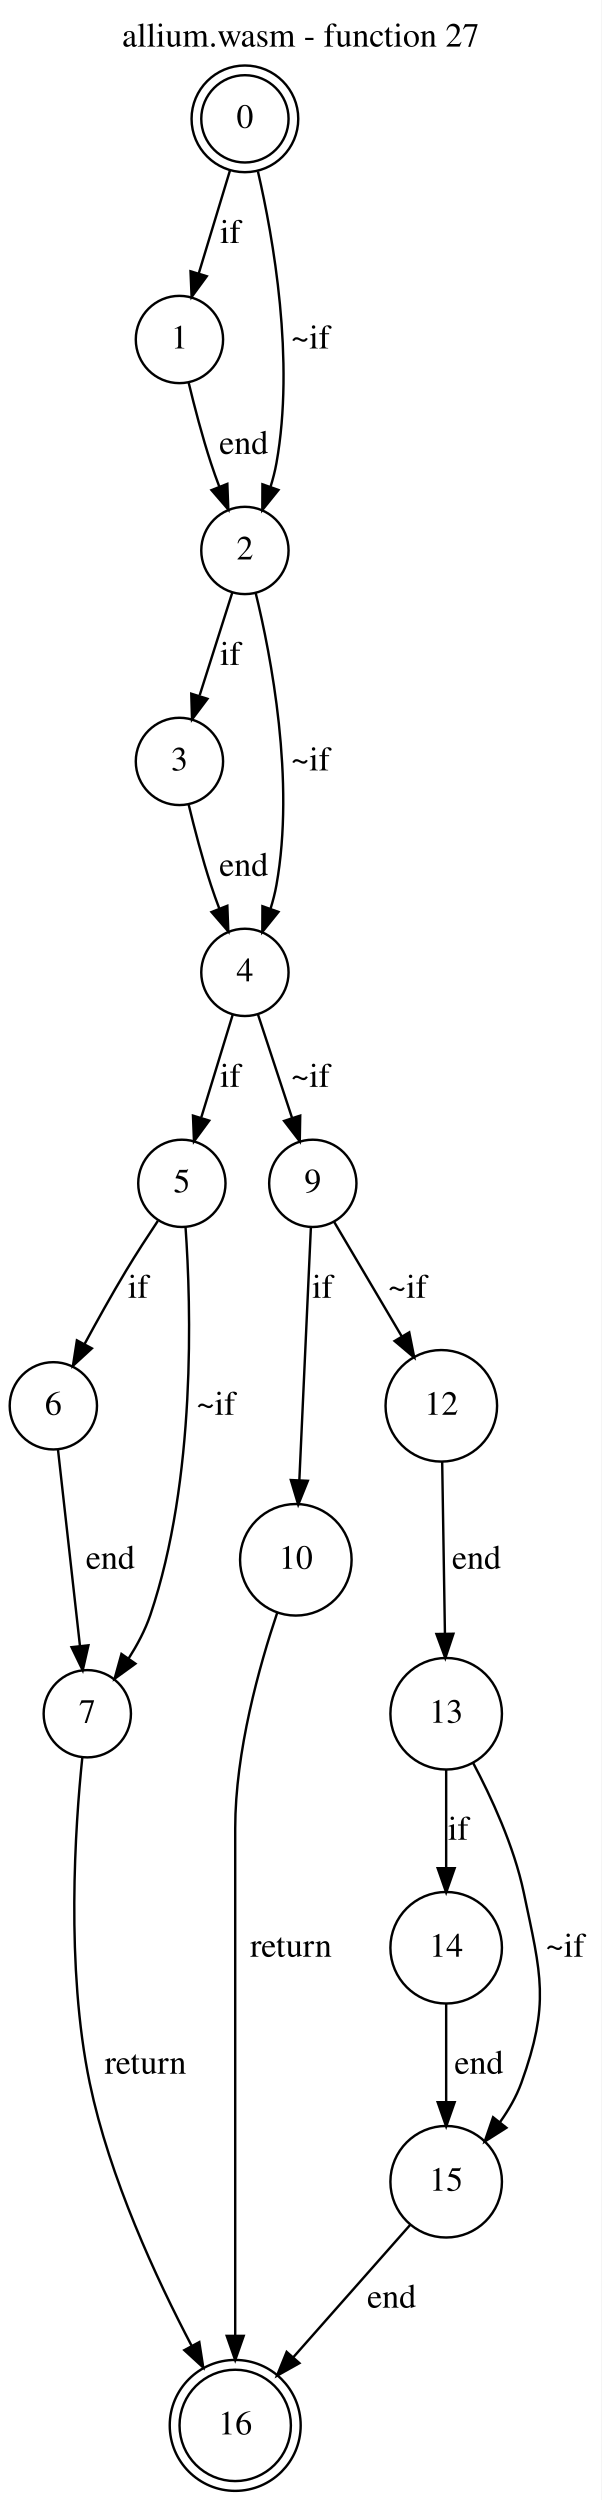
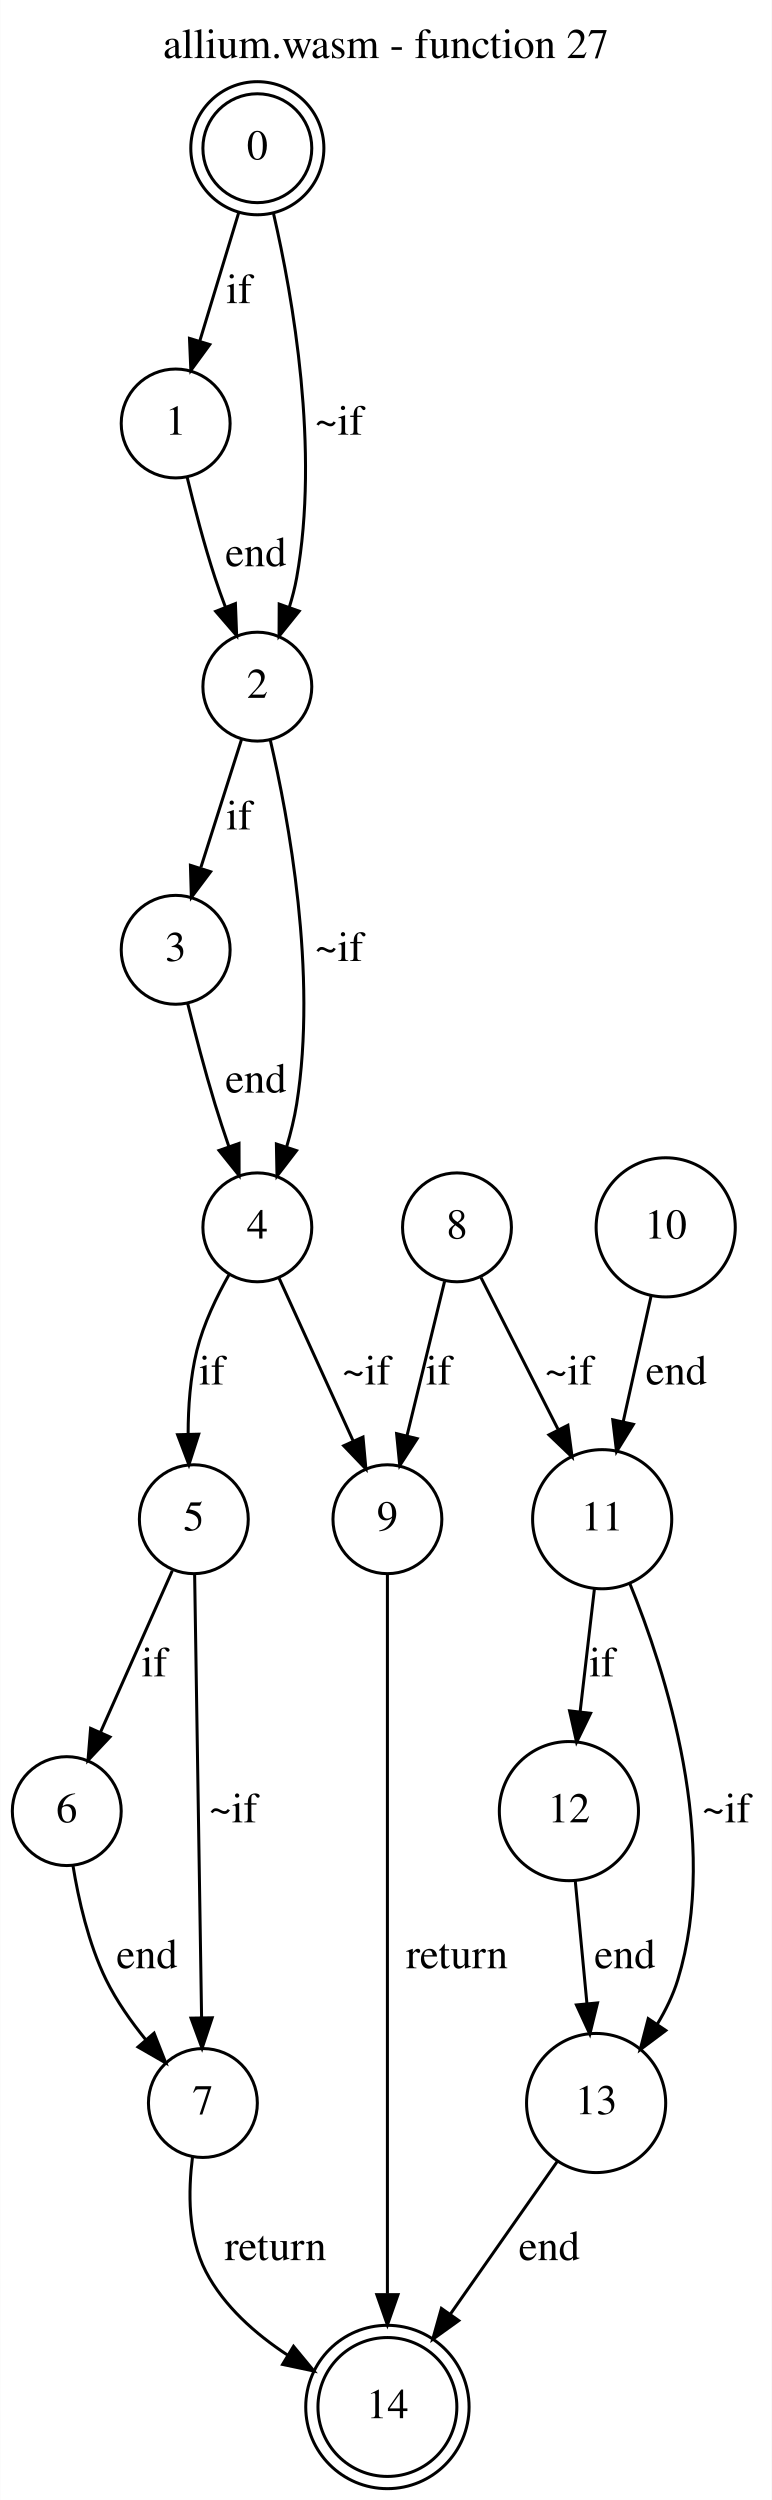
- <svg xmlns="http://www.w3.org/2000/svg" width="248pt" height="1031pt" viewBox="0.00 0.00 248.00 1030.98">
-   <g id="graph0" class="graph" transform="scale(1 1) rotate(0) translate(4 1026.98)">
-     <polygon fill="white" stroke="transparent" points="-4,4 -4,-1026.98 244,-1026.98 244,4 -4,4" />
-     <text text-anchor="middle" x="120" y="-1007.78" font-family="Times,serif" font-size="14.00">allium.wasm - function 27</text>
+ <svg xmlns="http://www.w3.org/2000/svg" width="255pt" height="826pt" viewBox="0.00 0.00 255.00 826.48">
+   <g id="graph0" class="graph" transform="scale(1 1) rotate(0) translate(4 822.48)">
+     <polygon fill="white" stroke="transparent" points="-4,4 -4,-822.48 251,-822.48 251,4 -4,4" />
+     <text text-anchor="middle" x="123.5" y="-803.28" font-family="Times,serif" font-size="14.00">allium.wasm - function 27</text>
    <g id="node1" class="node">
-       <ellipse fill="none" stroke="black" cx="97" cy="-977.98" rx="18" ry="18" />
-       <ellipse fill="none" stroke="black" cx="97" cy="-977.98" rx="22" ry="22" />
-       <text text-anchor="middle" x="97" y="-974.28" font-family="Times,serif" font-size="14.00">0</text>
+       <ellipse fill="none" stroke="black" cx="81" cy="-773.48" rx="18" ry="18" />
+       <ellipse fill="none" stroke="black" cx="81" cy="-773.48" rx="22" ry="22" />
+       <text text-anchor="middle" x="81" y="-769.78" font-family="Times,serif" font-size="14.00">0</text>
    </g>
    <g id="node3" class="node">
-       <ellipse fill="none" stroke="black" cx="70" cy="-886.98" rx="18" ry="18" />
-       <text text-anchor="middle" x="70" y="-883.28" font-family="Times,serif" font-size="14.00">1</text>
+       <ellipse fill="none" stroke="black" cx="54" cy="-682.48" rx="18" ry="18" />
+       <text text-anchor="middle" x="54" y="-678.78" font-family="Times,serif" font-size="14.00">1</text>
    </g>
    <g id="edge1" class="edge">
-       <path fill="none" stroke="black" d="M90.87,-956.78C87.05,-944.19 82.1,-927.86 77.98,-914.27" />
-       <polygon fill="black" stroke="black" points="81.27,-913.07 75.02,-904.52 74.57,-915.1 81.27,-913.07" />
-       <text text-anchor="middle" x="91" y="-926.78" font-family="Times,serif" font-size="14.00">if</text>
+       <path fill="none" stroke="black" d="M74.87,-752.28C71.05,-739.7 66.1,-723.37 61.98,-709.77" />
+       <polygon fill="black" stroke="black" points="65.27,-708.57 59.02,-700.02 58.57,-710.61 65.27,-708.57" />
+       <text text-anchor="middle" x="75" y="-722.28" font-family="Times,serif" font-size="14.00">if</text>
    </g>
    <g id="node4" class="node">
-       <ellipse fill="none" stroke="black" cx="97" cy="-799.98" rx="18" ry="18" />
-       <text text-anchor="middle" x="97" y="-796.28" font-family="Times,serif" font-size="14.00">2</text>
+       <ellipse fill="none" stroke="black" cx="81" cy="-595.48" rx="18" ry="18" />
+       <text text-anchor="middle" x="81" y="-591.78" font-family="Times,serif" font-size="14.00">2</text>
    </g>
    <g id="edge2" class="edge">
-       <path fill="none" stroke="black" d="M102.37,-956.28C108.74,-928.66 117.61,-878.32 110,-835.98 109.42,-832.72 108.55,-829.38 107.53,-826.1" />
-       <polygon fill="black" stroke="black" points="110.83,-824.92 104.18,-816.67 104.23,-827.26 110.83,-824.92" />
-       <text text-anchor="middle" x="124" y="-883.28" font-family="Times,serif" font-size="14.00">~if</text>
+       <path fill="none" stroke="black" d="M86.37,-751.78C92.74,-724.16 101.61,-673.82 94,-631.48 93.42,-628.23 92.55,-624.88 91.53,-621.61" />
+       <polygon fill="black" stroke="black" points="94.83,-620.43 88.18,-612.17 88.23,-622.77 94.83,-620.43" />
+       <text text-anchor="middle" x="108" y="-678.78" font-family="Times,serif" font-size="14.00">~if</text>
    </g>
    <g id="node2" class="node">
-       <ellipse fill="none" stroke="black" cx="93" cy="-26.75" rx="22.96" ry="22.96" />
-       <ellipse fill="none" stroke="black" cx="93" cy="-26.75" rx="27" ry="27" />
-       <text text-anchor="middle" x="93" y="-23.05" font-family="Times,serif" font-size="14.00">16</text>
+       <ellipse fill="none" stroke="black" cx="124" cy="-26.75" rx="22.96" ry="22.96" />
+       <ellipse fill="none" stroke="black" cx="124" cy="-26.75" rx="27" ry="27" />
+       <text text-anchor="middle" x="124" y="-23.05" font-family="Times,serif" font-size="14.00">14</text>
    </g>
    <g id="edge3" class="edge">
-       <path fill="none" stroke="black" d="M73.81,-869.16C76.17,-859.38 79.42,-846.88 83,-835.98 84.04,-832.8 85.22,-829.51 86.45,-826.26" />
-       <polygon fill="black" stroke="black" points="89.75,-827.44 90.16,-816.85 83.24,-824.87 89.75,-827.44" />
-       <text text-anchor="middle" x="96.5" y="-839.78" font-family="Times,serif" font-size="14.00">end</text>
+       <path fill="none" stroke="black" d="M57.81,-664.66C60.17,-654.89 63.42,-642.39 67,-631.48 68.04,-628.31 69.22,-625.01 70.45,-621.77" />
+       <polygon fill="black" stroke="black" points="73.75,-622.94 74.16,-612.35 67.24,-620.37 73.75,-622.94" />
+       <text text-anchor="middle" x="80.5" y="-635.28" font-family="Times,serif" font-size="14.00">end</text>
    </g>
    <g id="node5" class="node">
-       <ellipse fill="none" stroke="black" cx="70" cy="-712.98" rx="18" ry="18" />
-       <text text-anchor="middle" x="70" y="-709.28" font-family="Times,serif" font-size="14.00">3</text>
+       <ellipse fill="none" stroke="black" cx="54" cy="-508.48" rx="18" ry="18" />
+       <text text-anchor="middle" x="54" y="-504.78" font-family="Times,serif" font-size="14.00">3</text>
    </g>
    <g id="edge4" class="edge">
-       <path fill="none" stroke="black" d="M91.79,-782.59C87.98,-770.59 82.74,-754.07 78.34,-740.24" />
-       <polygon fill="black" stroke="black" points="81.55,-738.79 75.19,-730.31 74.88,-740.9 81.55,-738.79" />
-       <text text-anchor="middle" x="91" y="-752.78" font-family="Times,serif" font-size="14.00">if</text>
+       <path fill="none" stroke="black" d="M75.79,-578.09C71.98,-566.1 66.74,-549.57 62.34,-535.75" />
+       <polygon fill="black" stroke="black" points="65.55,-534.29 59.19,-525.82 58.88,-536.41 65.55,-534.29" />
+       <text text-anchor="middle" x="75" y="-548.28" font-family="Times,serif" font-size="14.00">if</text>
    </g>
    <g id="node6" class="node">
-       <ellipse fill="none" stroke="black" cx="97" cy="-625.98" rx="18" ry="18" />
-       <text text-anchor="middle" x="97" y="-622.28" font-family="Times,serif" font-size="14.00">4</text>
+       <ellipse fill="none" stroke="black" cx="81" cy="-416.73" rx="18" ry="18" />
+       <text text-anchor="middle" x="81" y="-413.03" font-family="Times,serif" font-size="14.00">4</text>
    </g>
    <g id="edge5" class="edge">
-       <path fill="none" stroke="black" d="M101.45,-782.41C107.77,-756.52 117.73,-705.01 110,-661.98 109.42,-658.72 108.55,-655.38 107.53,-652.1" />
-       <polygon fill="black" stroke="black" points="110.83,-650.92 104.18,-642.67 104.23,-653.26 110.83,-650.92" />
-       <text text-anchor="middle" x="124" y="-709.28" font-family="Times,serif" font-size="14.00">~if</text>
+       <path fill="none" stroke="black" d="M85.25,-577.95C91.28,-552.11 100.88,-500.66 94,-457.48 93.26,-452.84 92.06,-448 90.69,-443.36" />
+       <polygon fill="black" stroke="black" points="93.95,-442.09 87.5,-433.69 87.3,-444.28 93.95,-442.09" />
+       <text text-anchor="middle" x="108" y="-504.78" font-family="Times,serif" font-size="14.00">~if</text>
    </g>
    <g id="edge6" class="edge">
-       <path fill="none" stroke="black" d="M73.81,-695.16C76.17,-685.38 79.42,-672.88 83,-661.98 84.04,-658.8 85.22,-655.51 86.45,-652.26" />
-       <polygon fill="black" stroke="black" points="89.75,-653.44 90.16,-642.85 83.24,-650.87 89.75,-653.44" />
-       <text text-anchor="middle" x="96.5" y="-665.78" font-family="Times,serif" font-size="14.00">end</text>
+       <path fill="none" stroke="black" d="M57.98,-490.71C60.4,-480.96 63.65,-468.46 67,-457.48 68.38,-452.95 69.96,-448.17 71.55,-443.55" />
+       <polygon fill="black" stroke="black" points="74.94,-444.47 74.97,-433.87 68.34,-442.14 74.94,-444.47" />
+       <text text-anchor="middle" x="80.5" y="-461.28" font-family="Times,serif" font-size="14.00">end</text>
    </g>
    <g id="node7" class="node">
-       <ellipse fill="none" stroke="black" cx="71" cy="-538.98" rx="18" ry="18" />
-       <text text-anchor="middle" x="71" y="-535.28" font-family="Times,serif" font-size="14.00">5</text>
+       <ellipse fill="none" stroke="black" cx="60" cy="-320.24" rx="18" ry="18" />
+       <text text-anchor="middle" x="60" y="-316.54" font-family="Times,serif" font-size="14.00">5</text>
    </g>
    <g id="edge7" class="edge">
-       <path fill="none" stroke="black" d="M91.99,-608.59C88.32,-596.59 83.26,-580.07 79.03,-566.24" />
-       <polygon fill="black" stroke="black" points="82.27,-564.85 76,-556.31 75.58,-566.9 82.27,-564.85" />
-       <text text-anchor="middle" x="91" y="-578.78" font-family="Times,serif" font-size="14.00">if</text>
+       <path fill="none" stroke="black" d="M71.74,-401.25C67.61,-393.97 63.19,-384.83 61,-375.98 58.83,-367.19 58.13,-357.36 58.12,-348.48" />
+       <polygon fill="black" stroke="black" points="61.62,-348.35 58.38,-338.26 54.63,-348.17 61.62,-348.35" />
+       <text text-anchor="middle" x="66" y="-364.78" font-family="Times,serif" font-size="14.00">if</text>
    </g>
    <g id="node8" class="node">
-       <ellipse fill="none" stroke="black" cx="125" cy="-538.98" rx="18" ry="18" />
-       <text text-anchor="middle" x="125" y="-535.28" font-family="Times,serif" font-size="14.00">9</text>
+       <ellipse fill="none" stroke="black" cx="124" cy="-320.24" rx="18" ry="18" />
+       <text text-anchor="middle" x="124" y="-316.54" font-family="Times,serif" font-size="14.00">9</text>
    </g>
    <g id="edge8" class="edge">
-       <path fill="none" stroke="black" d="M102.4,-608.59C106.39,-596.48 111.9,-579.74 116.48,-565.84" />
-       <polygon fill="black" stroke="black" points="119.81,-566.91 119.62,-556.31 113.16,-564.72 119.81,-566.91" />
-       <text text-anchor="middle" x="124" y="-578.78" font-family="Times,serif" font-size="14.00">~if</text>
+       <path fill="none" stroke="black" d="M88.1,-400.13C94.76,-385.49 104.83,-363.36 112.61,-346.26" />
+       <polygon fill="black" stroke="black" points="115.93,-347.41 116.89,-336.86 109.56,-344.52 115.93,-347.41" />
+       <text text-anchor="middle" x="117" y="-364.78" font-family="Times,serif" font-size="14.00">~if</text>
    </g>
    <g id="node9" class="node">
-       <ellipse fill="none" stroke="black" cx="18" cy="-447.23" rx="18" ry="18" />
-       <text text-anchor="middle" x="18" y="-443.53" font-family="Times,serif" font-size="14.00">6</text>
+       <ellipse fill="none" stroke="black" cx="18" cy="-223.74" rx="18" ry="18" />
+       <text text-anchor="middle" x="18" y="-220.04" font-family="Times,serif" font-size="14.00">6</text>
    </g>
    <g id="edge9" class="edge">
-       <path fill="none" stroke="black" d="M61.11,-523.5C56.95,-517.26 52.12,-509.83 48,-502.98 42.14,-493.22 36.04,-482.26 30.88,-472.72" />
-       <polygon fill="black" stroke="black" points="33.88,-470.92 26.08,-463.75 27.71,-474.22 33.88,-470.92" />
-       <text text-anchor="middle" x="53" y="-491.78" font-family="Times,serif" font-size="14.00">if</text>
+       <path fill="none" stroke="black" d="M52.88,-303.21C46.38,-288.59 36.68,-266.77 29.16,-249.84" />
+       <polygon fill="black" stroke="black" points="32.28,-248.25 25.02,-240.53 25.88,-251.09 32.28,-248.25" />
+       <text text-anchor="middle" x="47" y="-268.29" font-family="Times,serif" font-size="14.00">if</text>
    </g>
    <g id="node10" class="node">
-       <ellipse fill="none" stroke="black" cx="32" cy="-320.24" rx="18" ry="18" />
-       <text text-anchor="middle" x="32" y="-316.54" font-family="Times,serif" font-size="14.00">7</text>
+       <ellipse fill="none" stroke="black" cx="63" cy="-127.24" rx="18" ry="18" />
+       <text text-anchor="middle" x="63" y="-123.54" font-family="Times,serif" font-size="14.00">7</text>
    </g>
    <g id="edge10" class="edge">
-       <path fill="none" stroke="black" d="M72.52,-520.83C74.79,-488.56 76.96,-417.02 58,-360.98 55.88,-354.73 52.55,-348.5 48.96,-342.89" />
-       <polygon fill="black" stroke="black" points="51.84,-340.9 43.26,-334.67 46.09,-344.89 51.84,-340.9" />
-       <text text-anchor="middle" x="85" y="-443.53" font-family="Times,serif" font-size="14.00">~if</text>
+       <path fill="none" stroke="black" d="M60.27,-301.95C60.79,-268.64 61.95,-195.34 62.57,-155.43" />
+       <polygon fill="black" stroke="black" points="66.07,-155.41 62.73,-145.35 59.07,-155.3 66.07,-155.41" />
+       <text text-anchor="middle" x="73" y="-220.04" font-family="Times,serif" font-size="14.00">~if</text>
+     </g>
+     <g id="edge15" class="edge">
+       <path fill="none" stroke="black" d="M124,-301.87C124,-255.42 124,-127.49 124,-64.19" />
+       <polygon fill="black" stroke="black" points="127.5,-63.88 124,-53.88 120.5,-63.88 127.5,-63.88" />
+       <text text-anchor="middle" x="147" y="-171.79" font-family="Times,serif" font-size="14.00">return</text>
+     </g>
+     <g id="edge11" class="edge">
+       <path fill="none" stroke="black" d="M20.04,-205.79C21.85,-194.63 25.16,-179.92 31,-167.99 34.43,-160.99 39.28,-154.11 44.17,-148.09" />
+       <polygon fill="black" stroke="black" points="46.86,-150.34 50.74,-140.48 41.56,-145.76 46.86,-150.34" />
+       <text text-anchor="middle" x="44.5" y="-171.79" font-family="Times,serif" font-size="14.00">end</text>
+     </g>
+     <g id="edge12" class="edge">
+       <path fill="none" stroke="black" d="M59.58,-109.49C58.13,-98.14 57.95,-83.14 64,-71.5 69.95,-60.06 80.4,-50.88 90.94,-43.94" />
+       <polygon fill="black" stroke="black" points="92.96,-46.81 99.71,-38.64 89.34,-40.82 92.96,-46.81" />
+       <text text-anchor="middle" x="87" y="-75.3" font-family="Times,serif" font-size="14.00">return</text>
    </g>
    <g id="node11" class="node">
-       <ellipse fill="none" stroke="black" cx="118" cy="-383.73" rx="23" ry="23" />
-       <text text-anchor="middle" x="118" y="-380.03" font-family="Times,serif" font-size="14.00">10</text>
+       <ellipse fill="none" stroke="black" cx="147" cy="-416.73" rx="18" ry="18" />
+       <text text-anchor="middle" x="147" y="-413.03" font-family="Times,serif" font-size="14.00">8</text>
    </g>
    <g id="edge13" class="edge">
-       <path fill="none" stroke="black" d="M124.22,-520.99C123.08,-495.86 120.9,-448.31 119.45,-416.57" />
-       <polygon fill="black" stroke="black" points="122.95,-416.3 118.99,-406.47 115.95,-416.62 122.95,-416.3" />
-       <text text-anchor="middle" x="129" y="-491.78" font-family="Times,serif" font-size="14.00">if</text>
+       <path fill="none" stroke="black" d="M142.89,-398.84C139.45,-384.73 134.5,-364.36 130.52,-348.03" />
+       <polygon fill="black" stroke="black" points="133.84,-346.87 128.08,-337.98 127.04,-348.53 133.84,-346.87" />
+       <text text-anchor="middle" x="141" y="-364.78" font-family="Times,serif" font-size="14.00">if</text>
    </g>
    <g id="node12" class="node">
-       <ellipse fill="none" stroke="black" cx="178" cy="-447.23" rx="23" ry="23" />
-       <text text-anchor="middle" x="178" y="-443.53" font-family="Times,serif" font-size="14.00">12</text>
+       <ellipse fill="none" stroke="black" cx="195" cy="-320.24" rx="23" ry="23" />
+       <text text-anchor="middle" x="195" y="-316.54" font-family="Times,serif" font-size="14.00">11</text>
    </g>
    <g id="edge14" class="edge">
-       <path fill="none" stroke="black" d="M133.75,-523.16C141.32,-510.34 152.47,-491.46 161.68,-475.87" />
-       <polygon fill="black" stroke="black" points="164.77,-477.52 166.84,-467.13 158.74,-473.96 164.77,-477.52" />
-       <text text-anchor="middle" x="164" y="-491.78" font-family="Times,serif" font-size="14.00">~if</text>
+       <path fill="none" stroke="black" d="M154.93,-400.13C161.83,-386.54 172.01,-366.5 180.38,-350.02" />
+       <polygon fill="black" stroke="black" points="183.66,-351.3 185.06,-340.8 177.41,-348.13 183.66,-351.3" />
+       <text text-anchor="middle" x="184" y="-364.78" font-family="Times,serif" font-size="14.00">~if</text>
    </g>
-     <g id="edge11" class="edge">
-       <path fill="none" stroke="black" d="M19.92,-429.11C22.25,-408.26 26.23,-372.79 28.97,-348.24" />
-       <polygon fill="black" stroke="black" points="32.47,-348.47 30.11,-338.15 25.51,-347.69 32.47,-348.47" />
-       <text text-anchor="middle" x="41.5" y="-380.03" font-family="Times,serif" font-size="14.00">end</text>
+     <g id="node14" class="node">
+       <ellipse fill="none" stroke="black" cx="184" cy="-223.74" rx="23" ry="23" />
+       <text text-anchor="middle" x="184" y="-220.04" font-family="Times,serif" font-size="14.00">12</text>
    </g>
-     <g id="edge12" class="edge">
-       <path fill="none" stroke="black" d="M29.95,-302.22C27.02,-273.98 23.04,-215.81 33,-167.99 41.15,-128.86 60.55,-87.12 75.1,-59.45" />
-       <polygon fill="black" stroke="black" points="78.19,-61.1 79.82,-50.63 72.02,-57.79 78.19,-61.1" />
-       <text text-anchor="middle" x="56" y="-171.79" font-family="Times,serif" font-size="14.00">return</text>
+     <g id="edge17" class="edge">
+       <path fill="none" stroke="black" d="M192.45,-297.32C191.05,-285.27 189.28,-270.11 187.73,-256.76" />
+       <polygon fill="black" stroke="black" points="191.17,-256.07 186.54,-246.54 184.22,-256.88 191.17,-256.07" />
+       <text text-anchor="middle" x="195" y="-268.29" font-family="Times,serif" font-size="14.00">if</text>
    </g>
-     <g id="edge15" class="edge">
-       <path fill="none" stroke="black" d="M110.36,-362.01C103.01,-340.18 93,-304.64 93,-272.99 93,-272.99 93,-272.99 93,-126.24 93,-105.56 93,-82.44 93,-63.8" />
-       <polygon fill="black" stroke="black" points="96.5,-63.67 93,-53.67 89.5,-63.67 96.5,-63.67" />
-       <text text-anchor="middle" x="116" y="-220.04" font-family="Times,serif" font-size="14.00">return</text>
+     <g id="node15" class="node">
+       <ellipse fill="none" stroke="black" cx="193" cy="-127.24" rx="23" ry="23" />
+       <text text-anchor="middle" x="193" y="-123.54" font-family="Times,serif" font-size="14.00">13</text>
+     </g>
+     <g id="edge18" class="edge">
+       <path fill="none" stroke="black" d="M204.02,-299.27C216,-269.95 234.08,-213.78 220,-167.99 218.45,-162.94 216.01,-157.95 213.22,-153.31" />
+       <polygon fill="black" stroke="black" points="216.03,-151.23 207.56,-144.87 210.22,-155.13 216.03,-151.23" />
+       <text text-anchor="middle" x="236" y="-220.04" font-family="Times,serif" font-size="14.00">~if</text>
    </g>
    <g id="node13" class="node">
-       <ellipse fill="none" stroke="black" cx="180" cy="-320.24" rx="23" ry="23" />
-       <text text-anchor="middle" x="180" y="-316.54" font-family="Times,serif" font-size="14.00">13</text>
+       <ellipse fill="none" stroke="black" cx="216" cy="-416.73" rx="23" ry="23" />
+       <text text-anchor="middle" x="216" y="-413.03" font-family="Times,serif" font-size="14.00">10</text>
    </g>
    <g id="edge16" class="edge">
-       <path fill="none" stroke="black" d="M178.35,-424.46C178.66,-404.77 179.13,-375.54 179.49,-353.21" />
-       <polygon fill="black" stroke="black" points="182.99,-353.23 179.65,-343.18 175.99,-353.12 182.99,-353.23" />
-       <text text-anchor="middle" x="192.5" y="-380.03" font-family="Times,serif" font-size="14.00">end</text>
-     </g>
-     <g id="node14" class="node">
-       <ellipse fill="none" stroke="black" cx="180" cy="-223.74" rx="23" ry="23" />
-       <text text-anchor="middle" x="180" y="-220.04" font-family="Times,serif" font-size="14.00">14</text>
-     </g>
-     <g id="edge17" class="edge">
-       <path fill="none" stroke="black" d="M180,-297.32C180,-285.27 180,-270.11 180,-256.76" />
-       <polygon fill="black" stroke="black" points="183.5,-256.54 180,-246.54 176.5,-256.54 183.5,-256.54" />
-       <text text-anchor="middle" x="185" y="-268.29" font-family="Times,serif" font-size="14.00">if</text>
-     </g>
-     <g id="node15" class="node">
-       <ellipse fill="none" stroke="black" cx="180" cy="-127.24" rx="23" ry="23" />
-       <text text-anchor="middle" x="180" y="-123.54" font-family="Times,serif" font-size="14.00">15</text>
-     </g>
-     <g id="edge18" class="edge">
-       <path fill="none" stroke="black" d="M190.99,-300.21C198.56,-285.95 207.97,-265.66 212,-246.49 219.18,-212.34 222.84,-200.81 211,-167.99 208.94,-162.3 205.74,-156.78 202.15,-151.75" />
-       <polygon fill="black" stroke="black" points="204.83,-149.5 195.89,-143.82 199.34,-153.84 204.83,-149.5" />
-       <text text-anchor="middle" x="229" y="-220.04" font-family="Times,serif" font-size="14.00">~if</text>
+       <path fill="none" stroke="black" d="M211.23,-394.29C208.5,-381.97 205.01,-366.26 201.97,-352.58" />
+       <polygon fill="black" stroke="black" points="205.33,-351.6 199.75,-342.59 198.5,-353.11 205.33,-351.6" />
+       <text text-anchor="middle" x="219.5" y="-364.78" font-family="Times,serif" font-size="14.00">end</text>
    </g>
    <g id="edge19" class="edge">
-       <path fill="none" stroke="black" d="M180,-200.82C180,-188.78 180,-173.61 180,-160.26" />
-       <polygon fill="black" stroke="black" points="183.5,-160.04 180,-150.04 176.5,-160.04 183.5,-160.04" />
-       <text text-anchor="middle" x="193.5" y="-171.79" font-family="Times,serif" font-size="14.00">end</text>
+       <path fill="none" stroke="black" d="M186.09,-200.82C187.23,-188.78 188.68,-173.61 189.95,-160.26" />
+       <polygon fill="black" stroke="black" points="193.46,-160.33 190.92,-150.04 186.49,-159.66 193.46,-160.33" />
+       <text text-anchor="middle" x="202.5" y="-171.79" font-family="Times,serif" font-size="14.00">end</text>
    </g>
    <g id="edge20" class="edge">
-       <path fill="none" stroke="black" d="M165.24,-109.54C152.04,-94.59 132.45,-72.41 117,-54.91" />
-       <polygon fill="black" stroke="black" points="119.47,-52.43 110.23,-47.25 114.22,-57.06 119.47,-52.43" />
-       <text text-anchor="middle" x="157.5" y="-75.3" font-family="Times,serif" font-size="14.00">end</text>
+       <path fill="none" stroke="black" d="M180.34,-108.18C170.41,-93.99 156.36,-73.94 144.77,-57.4" />
+       <polygon fill="black" stroke="black" points="147.58,-55.31 138.98,-49.13 141.85,-59.33 147.58,-55.31" />
+       <text text-anchor="middle" x="177.5" y="-75.3" font-family="Times,serif" font-size="14.00">end</text>
    </g>
  </g>
</svg>
